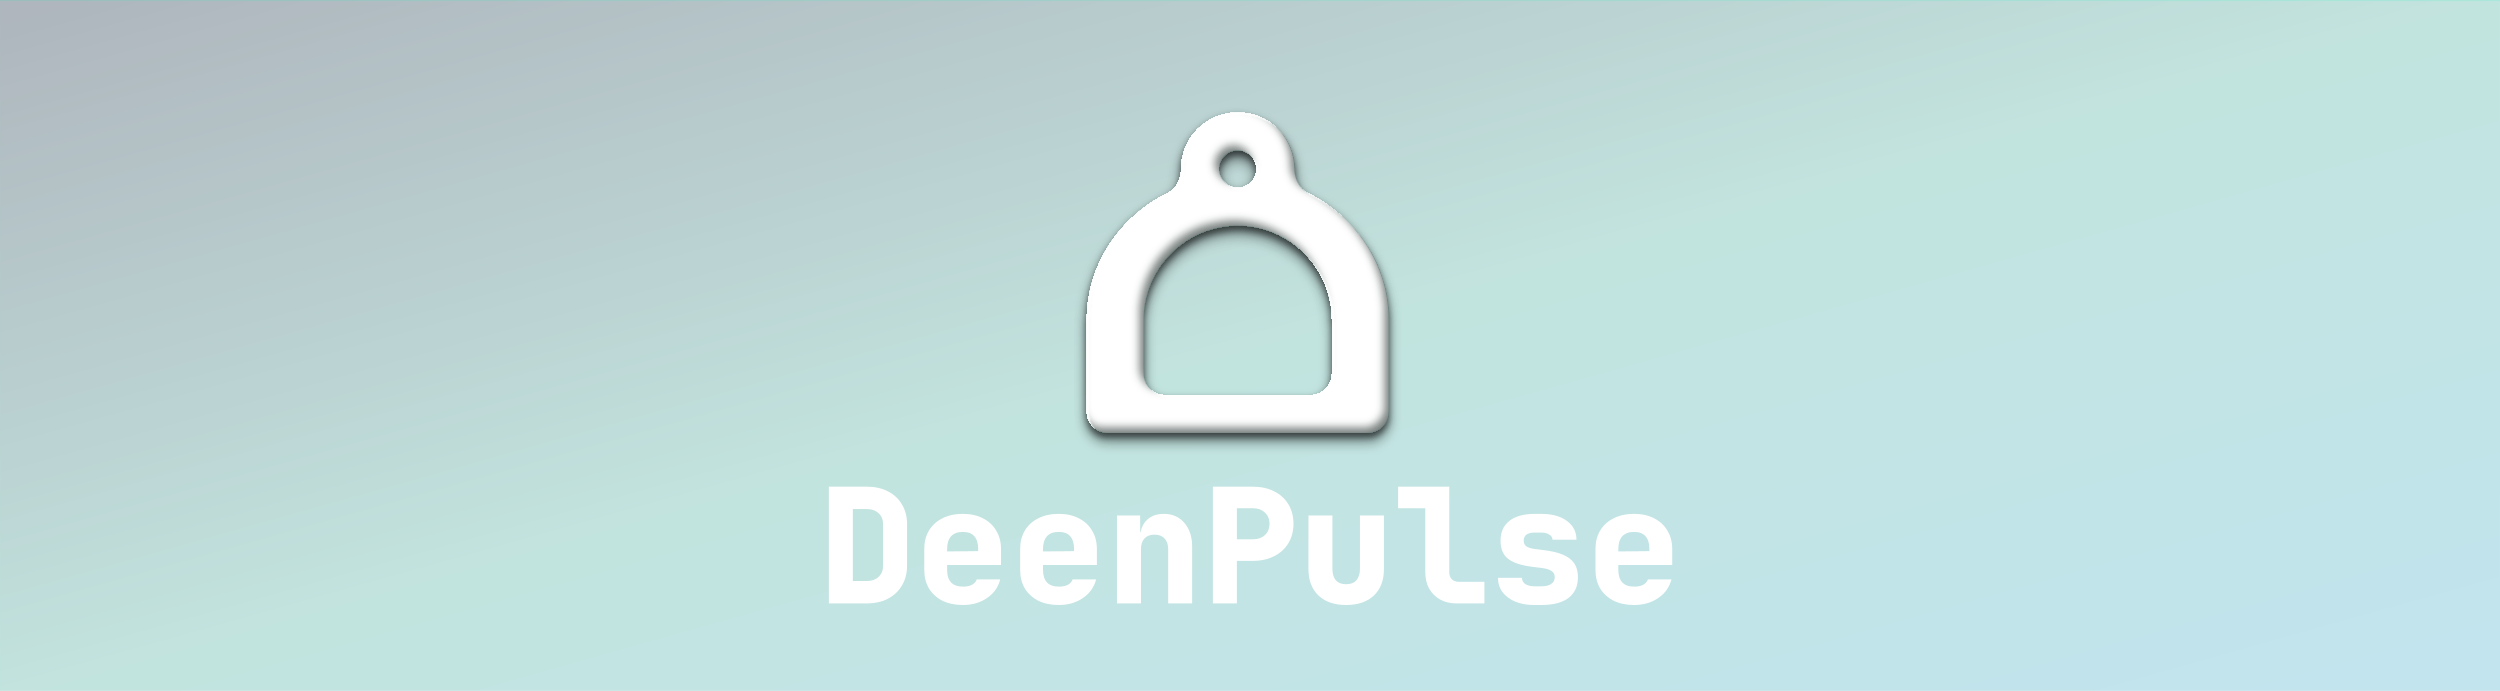
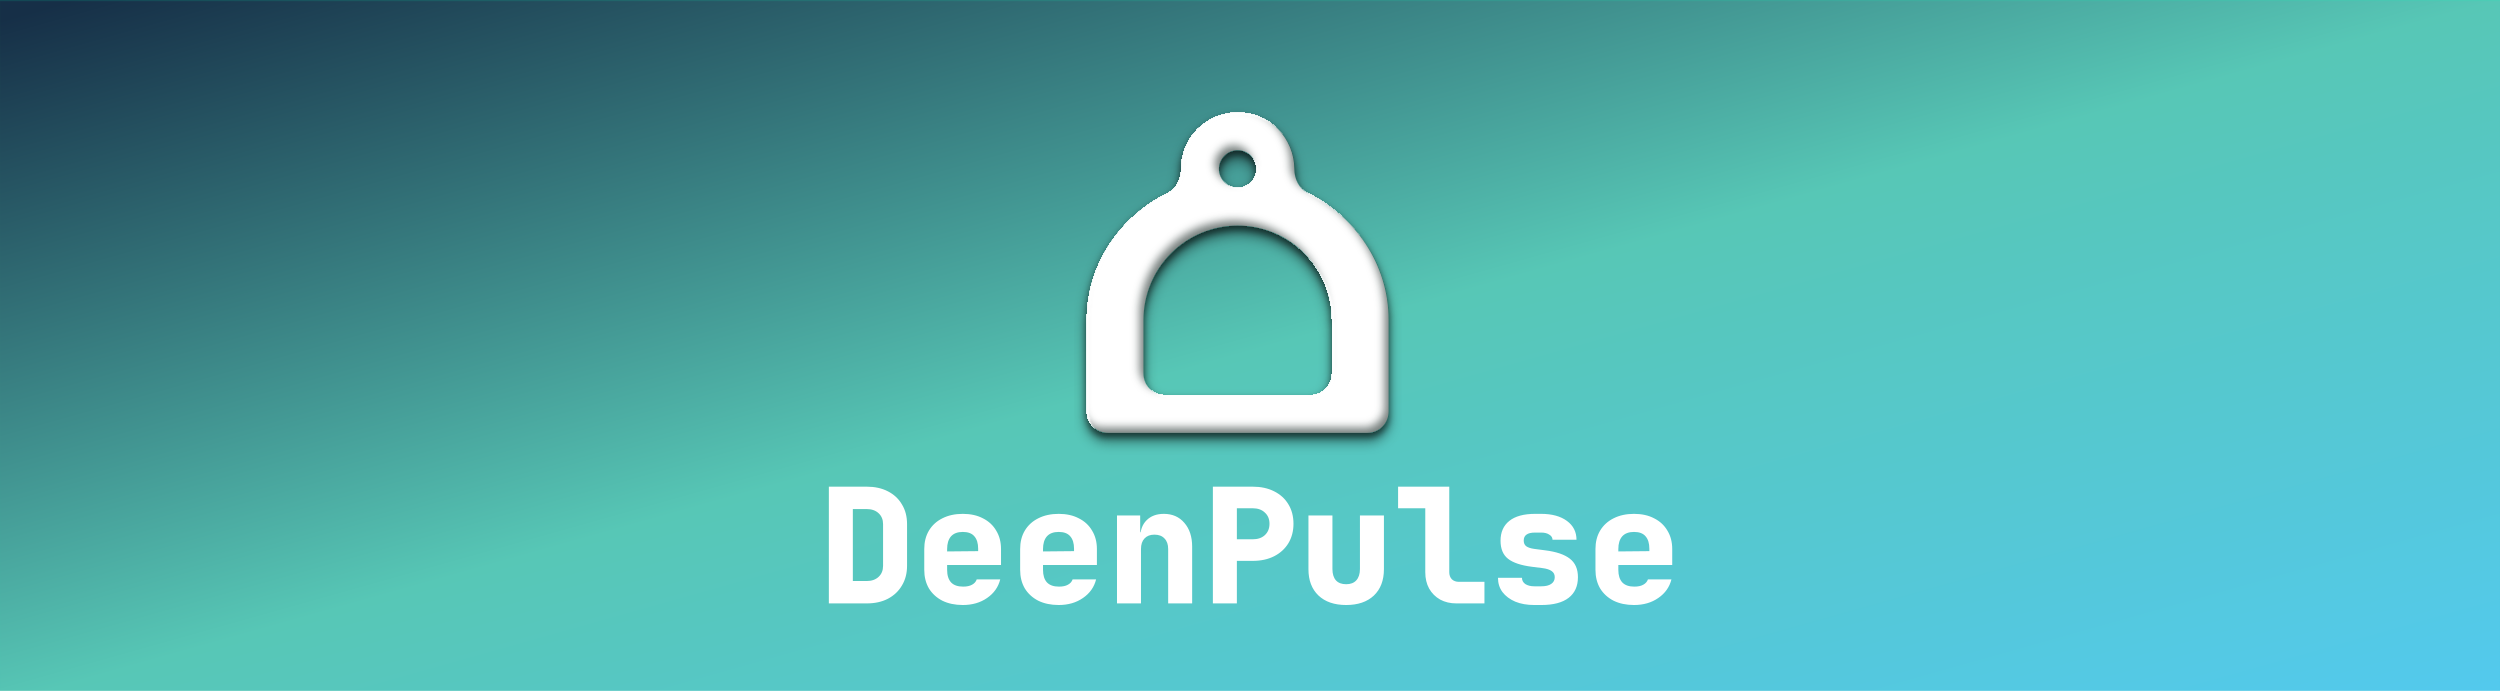
<svg xmlns="http://www.w3.org/2000/svg" width="4690" height="1296" viewBox="0 0 4690 1296" fill="none">
  <g filter="url(#filter0_i_4951_1097)">
-     <rect width="4690" height="1296" fill="url(#paint0_linear_4951_1097)" fill-opacity="0.3" />
+     <rect width="4690" height="1296" fill="url(#paint0_linear_4951_1097)" />
    <g filter="url(#filter1_ddii_4951_1097)">
      <path d="M2322 211C2293.85 211 2266.86 222.174 2246.96 242.064C2227.06 261.954 2215.88 288.93 2215.88 317.059C2215.98 335.43 2207.16 354.255 2190.68 362.371C2103.48 405.313 2039 494.471 2039 599.882V772C2039 794.091 2056.91 812 2079 812H2565C2587.09 812 2605 794.091 2605 772V599.882C2605 494.471 2540.52 405.313 2453.32 362.371C2436.84 354.255 2428.02 335.43 2428.12 317.059C2428.12 288.93 2416.94 261.954 2397.04 242.064C2377.14 222.174 2350.15 211 2322 211ZM2322 281.706C2331.38 281.706 2340.38 285.431 2347.01 292.061C2353.65 298.69 2357.38 307.683 2357.38 317.059C2357.38 326.435 2353.65 335.427 2347.01 342.057C2340.38 348.687 2331.38 352.412 2322 352.412C2312.62 352.412 2303.62 348.687 2296.99 342.057C2290.35 335.427 2286.62 326.435 2286.62 317.059C2286.62 307.683 2290.35 298.69 2296.99 292.061C2303.62 285.431 2312.62 281.706 2322 281.706ZM2322 423.118C2368.91 423.118 2413.9 441.741 2447.07 474.891C2480.24 508.041 2498.88 553.001 2498.88 599.882V701.294C2498.88 723.385 2480.97 741.294 2458.87 741.294H2185.12C2163.03 741.294 2145.12 723.385 2145.12 701.294V599.882C2145.12 553.001 2163.76 508.041 2196.93 474.891C2230.1 441.741 2275.09 423.118 2322 423.118Z" fill="white" />
    </g>
    <path d="M1554.93 1132V913H1626.03C1641.23 913 1654.43 915.9 1665.63 921.7C1677.03 927.5 1685.83 935.7 1692.03 946.3C1698.43 956.7 1701.63 969 1701.63 983.2V1061.5C1701.63 1075.5 1698.43 1087.8 1692.03 1098.4C1685.83 1109 1677.03 1117.3 1665.63 1123.3C1654.43 1129.1 1641.23 1132 1626.03 1132H1554.93ZM1599.93 1090H1626.03C1635.23 1090 1642.63 1087.4 1648.23 1082.2C1653.83 1077 1656.63 1070.1 1656.63 1061.5V983.2C1656.63 974.8 1653.83 968 1648.23 962.8C1642.63 957.6 1635.23 955 1626.03 955H1599.93V1090ZM1806.21 1135C1791.61 1135 1778.81 1132.3 1767.81 1126.9C1757.01 1121.3 1748.61 1113.6 1742.61 1103.8C1736.81 1093.8 1733.91 1082.2 1733.91 1069V1030C1733.91 1016.8 1736.81 1005.3 1742.61 995.5C1748.61 985.5 1757.01 977.8 1767.81 972.4C1778.81 966.8 1791.61 964 1806.21 964C1820.81 964 1833.41 966.8 1844.01 972.4C1854.81 977.8 1863.11 985.5 1868.91 995.5C1874.91 1005.3 1877.91 1016.8 1877.91 1030V1060H1776.81V1069C1776.81 1079.4 1779.31 1087.3 1784.31 1092.7C1789.31 1097.9 1796.81 1100.5 1806.81 1100.5C1813.81 1100.5 1819.41 1099.3 1823.61 1096.9C1828.01 1094.5 1830.91 1091.2 1832.31 1087H1876.41C1872.81 1101.4 1864.61 1113 1851.81 1121.8C1839.21 1130.6 1824.01 1135 1806.21 1135ZM1835.01 1036.9V1029.4C1835.01 1019.2 1832.61 1011.4 1827.81 1006C1823.21 1000.6 1816.01 997.9 1806.21 997.9C1796.41 997.9 1789.01 1000.7 1784.01 1006.3C1779.21 1011.9 1776.81 1019.8 1776.81 1030V1034.5L1838.01 1033.9L1835.01 1036.9ZM1986.09 1135C1971.49 1135 1958.69 1132.3 1947.69 1126.9C1936.89 1121.3 1928.49 1113.6 1922.49 1103.8C1916.69 1093.8 1913.79 1082.2 1913.79 1069V1030C1913.79 1016.8 1916.69 1005.3 1922.49 995.5C1928.49 985.5 1936.89 977.8 1947.69 972.4C1958.69 966.8 1971.49 964 1986.09 964C2000.69 964 2013.29 966.8 2023.89 972.4C2034.69 977.8 2042.99 985.5 2048.79 995.5C2054.79 1005.3 2057.79 1016.8 2057.79 1030V1060H1956.69V1069C1956.69 1079.4 1959.19 1087.3 1964.19 1092.7C1969.19 1097.9 1976.69 1100.5 1986.69 1100.5C1993.69 1100.5 1999.29 1099.3 2003.49 1096.9C2007.89 1094.5 2010.79 1091.2 2012.19 1087H2056.29C2052.69 1101.4 2044.49 1113 2031.69 1121.8C2019.09 1130.6 2003.89 1135 1986.09 1135ZM2014.89 1036.9V1029.4C2014.89 1019.2 2012.49 1011.4 2007.69 1006C2003.09 1000.6 1995.89 997.9 1986.09 997.9C1976.29 997.9 1968.89 1000.7 1963.89 1006.3C1959.09 1011.9 1956.69 1019.8 1956.69 1030V1034.5L2017.89 1033.9L2014.89 1036.9ZM2095.48 1132V967H2138.98V998.5H2152.18L2138.98 1009C2138.98 995 2142.98 984 2150.98 976C2158.98 968 2169.78 964 2183.38 964C2199.38 964 2212.18 969.6 2221.78 980.8C2231.58 992 2236.48 1006.9 2236.48 1025.5V1132H2191.48V1030C2191.48 1021.4 2189.18 1014.8 2184.58 1010.2C2180.18 1005.4 2173.88 1003 2165.68 1003C2157.68 1003 2151.48 1005.4 2147.08 1010.2C2142.68 1014.8 2140.48 1021.4 2140.48 1030V1132H2095.48ZM2275.36 1132V913H2350.06C2365.46 913 2378.86 915.9 2390.26 921.7C2401.86 927.5 2410.76 935.6 2416.96 946C2423.36 956.4 2426.56 968.6 2426.56 982.6C2426.56 996.4 2423.36 1008.6 2416.96 1019.2C2410.56 1029.6 2401.66 1037.7 2390.26 1043.5C2378.86 1049.3 2365.46 1052.2 2350.06 1052.2H2320.36V1132H2275.36ZM2320.36 1011.7H2350.06C2359.66 1011.7 2367.26 1009.1 2372.86 1003.9C2378.66 998.5 2381.56 991.4 2381.56 982.6C2381.56 973.8 2378.66 966.8 2372.86 961.6C2367.26 956.2 2359.66 953.5 2350.06 953.5H2320.36V1011.7ZM2525.44 1135C2503.24 1135 2485.84 1129 2473.24 1117C2460.84 1105 2454.64 1088.6 2454.64 1067.8V967H2499.64V1067.5C2499.64 1076.7 2501.84 1083.8 2506.24 1088.8C2510.64 1093.6 2517.04 1096 2525.44 1096C2533.64 1096 2539.94 1093.6 2544.34 1088.8C2548.94 1083.8 2551.24 1076.7 2551.24 1067.5V967H2596.24V1067.8C2596.24 1088.8 2589.94 1105.3 2577.34 1117.3C2564.74 1129.1 2547.44 1135 2525.44 1135ZM2732.32 1132C2720.72 1132 2710.52 1129.6 2701.72 1124.8C2692.92 1119.8 2686.02 1112.9 2681.02 1104.1C2676.22 1095.3 2673.82 1085.1 2673.82 1073.5V953.5H2622.82V913H2718.82V1073.5C2718.82 1078.9 2720.42 1083.3 2723.62 1086.7C2727.02 1089.9 2731.42 1091.5 2736.82 1091.5H2784.82V1132H2732.32ZM2878.31 1135C2864.71 1135 2852.81 1132.9 2842.61 1128.7C2832.41 1124.3 2824.41 1118.3 2818.61 1110.7C2813.01 1103.1 2810.21 1094.2 2810.21 1084H2855.21C2855.21 1088.8 2857.31 1092.7 2861.51 1095.7C2865.91 1098.5 2871.51 1099.9 2878.31 1099.9H2891.51C2899.71 1099.9 2905.91 1098.4 2910.11 1095.4C2914.51 1092.4 2916.71 1088.2 2916.71 1082.8C2916.71 1077.8 2914.81 1074 2911.01 1071.4C2907.21 1068.6 2901.31 1066.7 2893.31 1065.7L2874.11 1063.3C2853.51 1060.7 2838.51 1055.7 2829.11 1048.3C2819.71 1040.9 2815.01 1029.6 2815.01 1014.4C2815.01 998.4 2820.51 986 2831.51 977.2C2842.51 968.4 2858.61 964 2879.81 964H2891.21C2911.41 964 2927.51 968.4 2939.51 977.2C2951.51 986 2957.51 997.8 2957.51 1012.6H2912.51C2912.51 1008.6 2910.51 1005.4 2906.51 1003C2902.71 1000.4 2897.61 999.1 2891.21 999.1H2879.81C2872.41 999.1 2867.01 1000.4 2863.61 1003C2860.21 1005.4 2858.51 1009.1 2858.51 1014.1C2858.51 1018.7 2860.01 1022.2 2863.01 1024.6C2866.21 1027 2871.21 1028.7 2878.01 1029.7L2898.71 1032.4C2919.51 1035 2934.91 1040.2 2944.91 1048C2955.11 1055.8 2960.21 1067.4 2960.21 1082.8C2960.21 1099.6 2954.41 1112.5 2942.81 1121.5C2931.21 1130.5 2914.11 1135 2891.51 1135H2878.31ZM3065.39 1135C3050.79 1135 3037.99 1132.3 3026.99 1126.9C3016.19 1121.3 3007.79 1113.6 3001.79 1103.8C2995.99 1093.8 2993.09 1082.2 2993.09 1069V1030C2993.09 1016.8 2995.99 1005.3 3001.79 995.5C3007.79 985.5 3016.19 977.8 3026.99 972.4C3037.99 966.8 3050.79 964 3065.39 964C3079.99 964 3092.59 966.8 3103.19 972.4C3113.99 977.8 3122.29 985.5 3128.09 995.5C3134.09 1005.3 3137.09 1016.8 3137.09 1030V1060H3035.99V1069C3035.99 1079.4 3038.49 1087.3 3043.49 1092.7C3048.49 1097.9 3055.99 1100.5 3065.99 1100.5C3072.99 1100.5 3078.59 1099.3 3082.79 1096.9C3087.19 1094.5 3090.09 1091.2 3091.49 1087H3135.59C3131.99 1101.4 3123.79 1113 3110.99 1121.8C3098.39 1130.6 3083.19 1135 3065.39 1135ZM3094.19 1036.9V1029.4C3094.19 1019.2 3091.79 1011.4 3086.99 1006C3082.39 1000.6 3075.19 997.9 3065.39 997.9C3055.59 997.9 3048.19 1000.7 3043.19 1006.3C3038.39 1011.9 3035.99 1019.8 3035.99 1030V1034.5L3097.19 1033.9L3094.19 1036.9Z" fill="white" />
  </g>
  <defs>
    <filter id="filter0_i_4951_1097" x="0" y="0" width="4690" height="1298" filterUnits="userSpaceOnUse" color-interpolation-filters="sRGB">
      <feFlood flood-opacity="0" result="BackgroundImageFix" />
      <feBlend mode="normal" in="SourceGraphic" in2="BackgroundImageFix" result="shape" />
      <feColorMatrix in="SourceAlpha" type="matrix" values="0 0 0 0 0 0 0 0 0 0 0 0 0 0 0 0 0 0 127 0" result="hardAlpha" />
      <feOffset dy="2" />
      <feGaussianBlur stdDeviation="1.5" />
      <feComposite in2="hardAlpha" operator="arithmetic" k2="-1" k3="1" />
      <feColorMatrix type="matrix" values="0 0 0 0 0 0 0 0 0 1 0 0 0 0 0.728 0 0 0 0.12 0" />
      <feBlend mode="normal" in2="shape" result="effect1_innerShadow_4951_1097" />
    </filter>
    <filter id="filter1_ddii_4951_1097" x="2015" y="201" width="614" height="651" filterUnits="userSpaceOnUse" color-interpolation-filters="sRGB">
      <feFlood flood-opacity="0" result="BackgroundImageFix" />
      <feColorMatrix in="SourceAlpha" type="matrix" values="0 0 0 0 0 0 0 0 0 0 0 0 0 0 0 0 0 0 127 0" result="hardAlpha" />
      <feOffset dy="8" />
      <feGaussianBlur stdDeviation="6" />
      <feComposite in2="hardAlpha" operator="out" />
      <feColorMatrix type="matrix" values="0 0 0 0 0 0 0 0 0 0 0 0 0 0 0 0 0 0 0.5 0" />
      <feBlend mode="normal" in2="BackgroundImageFix" result="effect1_dropShadow_4951_1097" />
      <feColorMatrix in="SourceAlpha" type="matrix" values="0 0 0 0 0 0 0 0 0 0 0 0 0 0 0 0 0 0 127 0" result="hardAlpha" />
      <feOffset dy="16" />
      <feGaussianBlur stdDeviation="12" />
      <feComposite in2="hardAlpha" operator="out" />
      <feColorMatrix type="matrix" values="0 0 0 0 0 0 0 0 0 0 0 0 0 0 0 0 0 0 0.45 0" />
      <feBlend mode="normal" in2="effect1_dropShadow_4951_1097" result="effect2_dropShadow_4951_1097" />
      <feBlend mode="normal" in="SourceGraphic" in2="effect2_dropShadow_4951_1097" result="shape" />
      <feColorMatrix in="SourceAlpha" type="matrix" values="0 0 0 0 0 0 0 0 0 0 0 0 0 0 0 0 0 0 127 0" result="hardAlpha" />
      <feOffset dx="-8" dy="-10" />
      <feGaussianBlur stdDeviation="8" />
      <feComposite in2="hardAlpha" operator="arithmetic" k2="-1" k3="1" />
      <feColorMatrix type="matrix" values="0 0 0 0 0.016 0 0 0 0 0.078 0 0 0 0 0.063 0 0 0 0.55 0" />
      <feBlend mode="normal" in2="shape" result="effect3_innerShadow_4951_1097" />
      <feColorMatrix in="SourceAlpha" type="matrix" values="0 0 0 0 0 0 0 0 0 0 0 0 0 0 0 0 0 0 127 0" result="hardAlpha" />
      <feOffset dx="6" dy="6" />
      <feGaussianBlur stdDeviation="2" />
      <feComposite in2="hardAlpha" operator="arithmetic" k2="-1" k3="1" />
      <feColorMatrix type="matrix" values="0 0 0 0 1 0 0 0 0 1 0 0 0 0 1 0 0 0 0.9 0" />
      <feBlend mode="normal" in2="effect3_innerShadow_4951_1097" result="effect4_innerShadow_4951_1097" />
    </filter>
    <linearGradient id="paint0_linear_4951_1097" x1="3.29974e-05" y1="12.105" x2="676.385" y2="2414.1" gradientUnits="userSpaceOnUse">
      <stop offset="0.01" stop-color="#162F47" />
      <stop offset="0.505" stop-color="#57C7B6" />
      <stop offset="1" stop-color="#53C9ED" />
    </linearGradient>
  </defs>
</svg>
